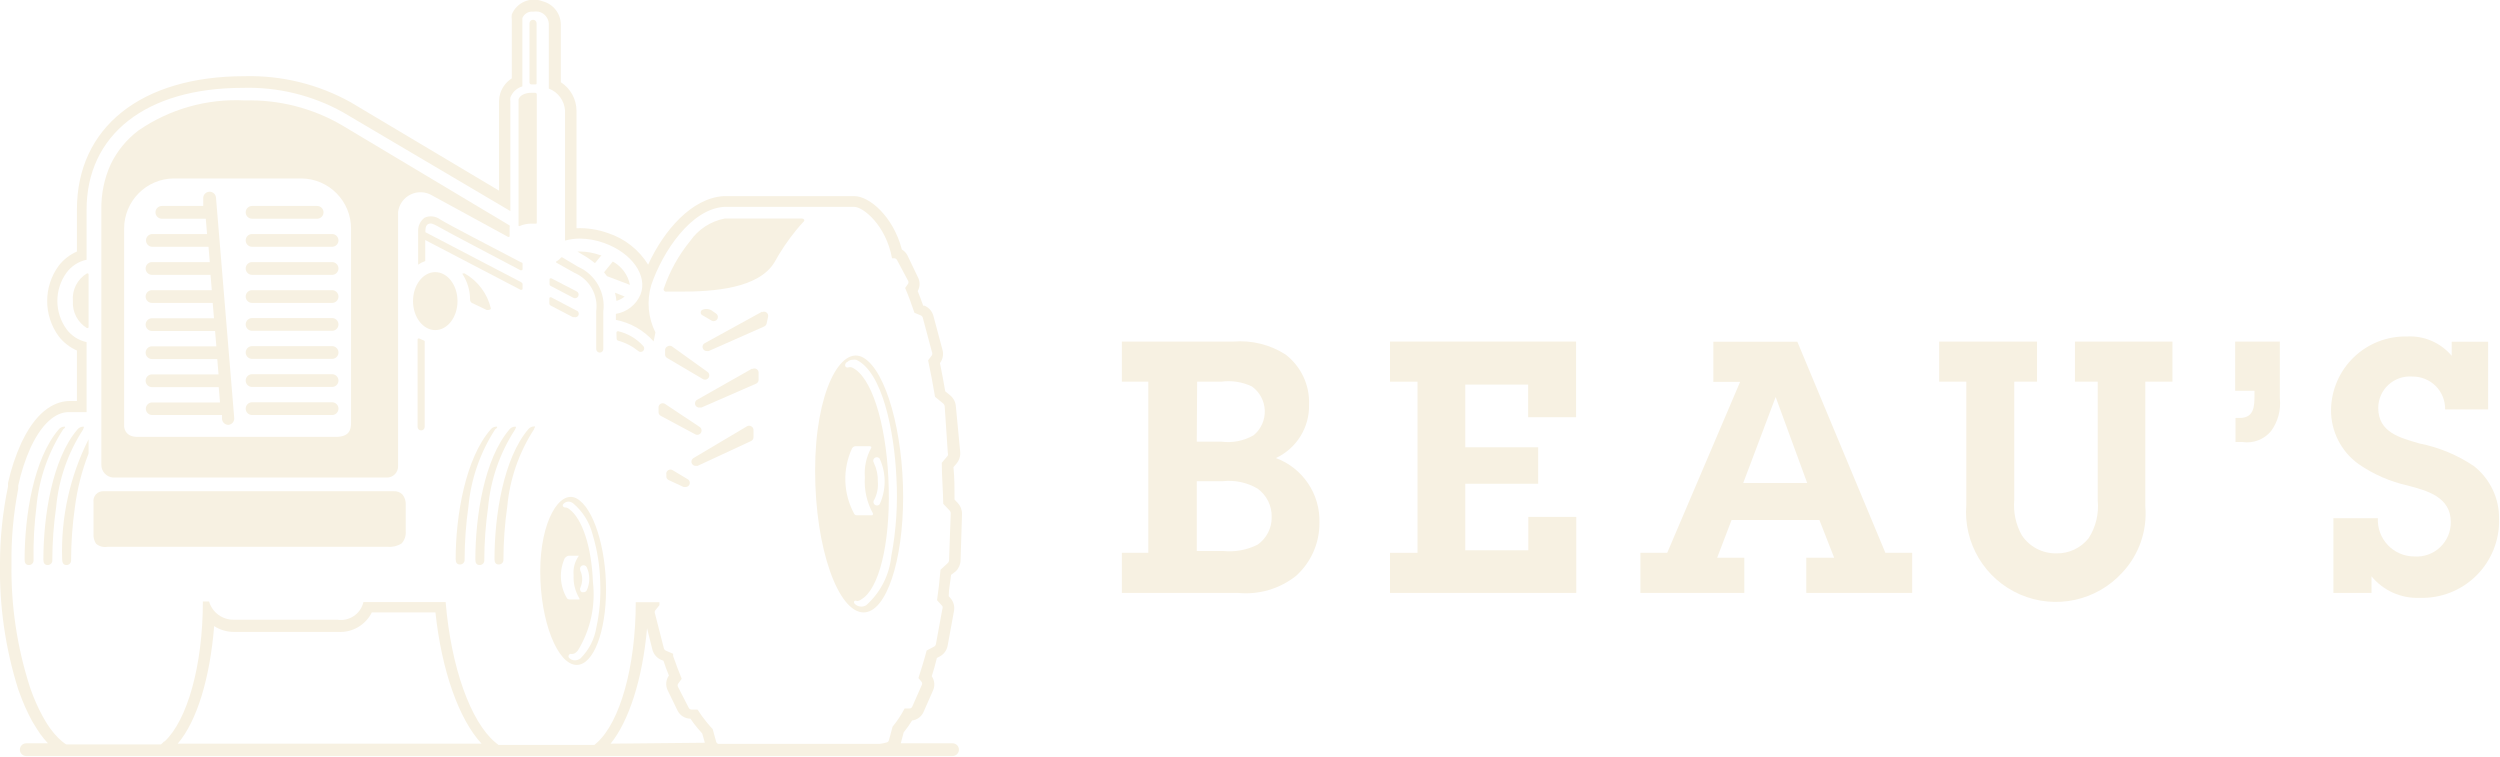
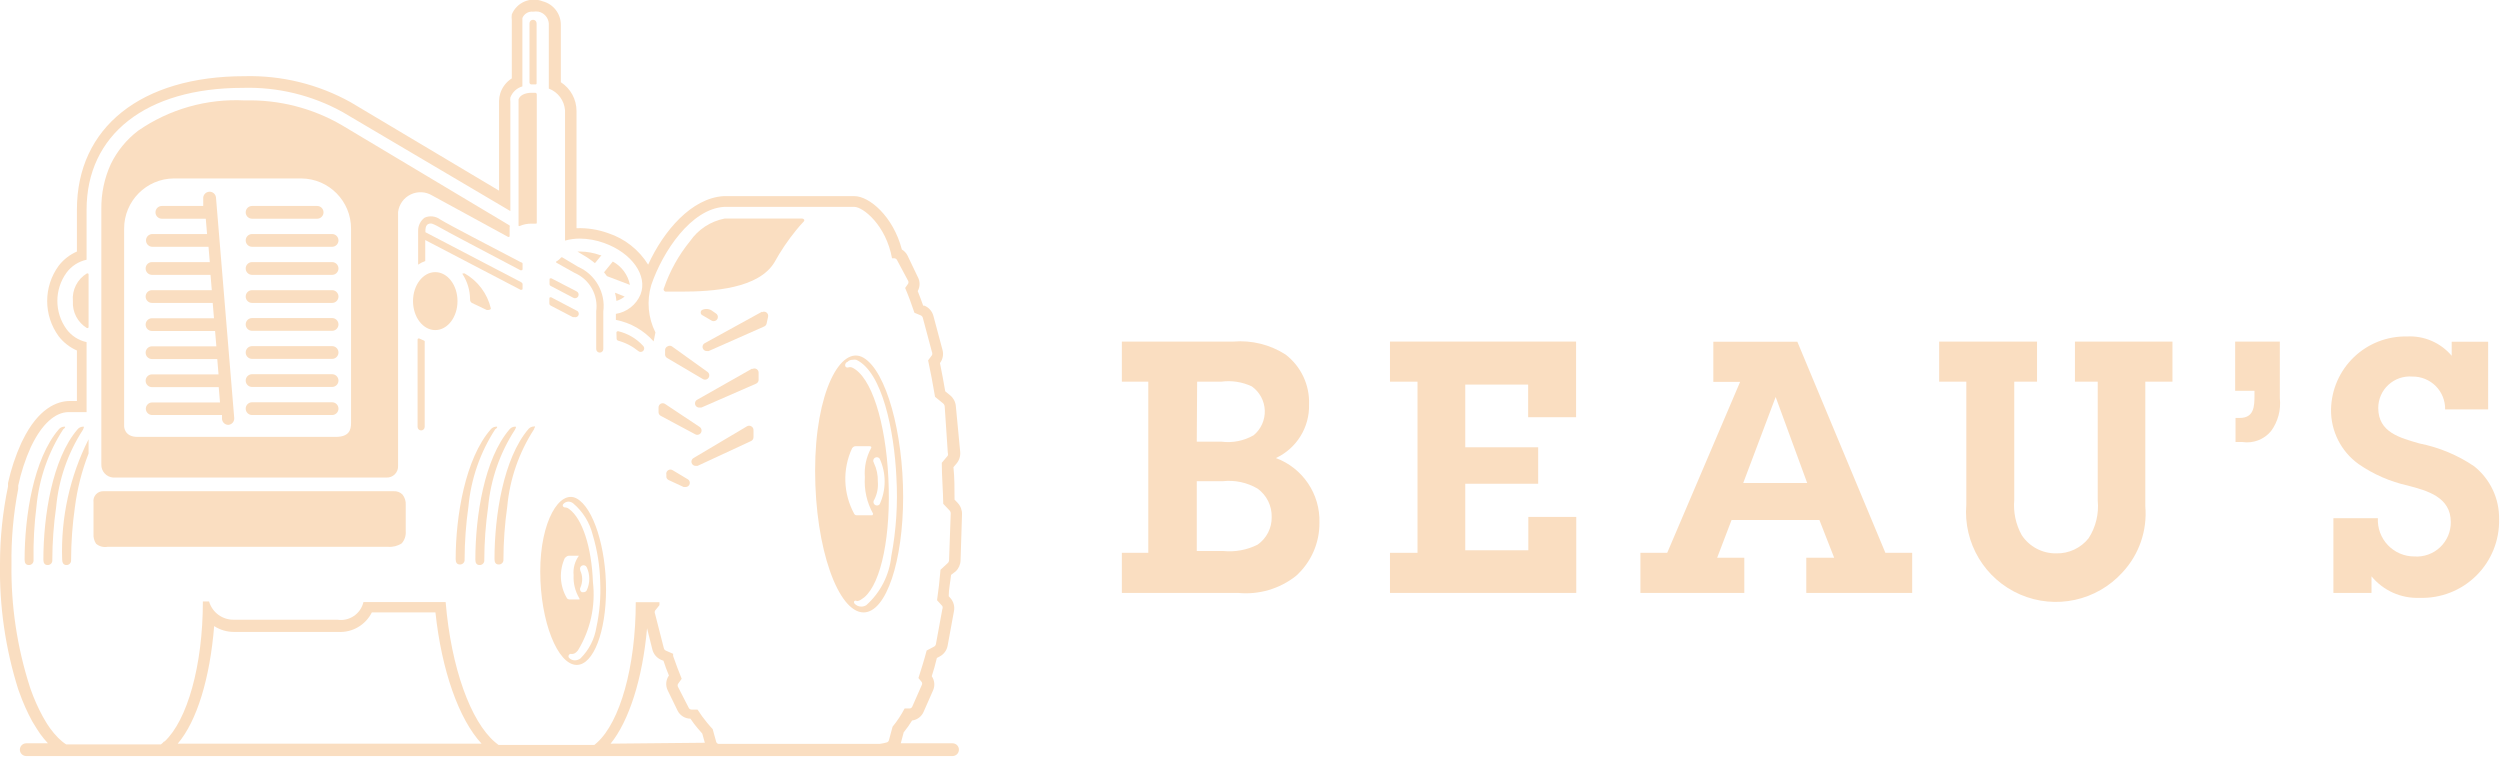
<svg xmlns="http://www.w3.org/2000/svg" viewBox="0 0 137.16 41.5">
  <defs>
-     <style>.a{fill:#f7f1e2;}</style>
+     <style>.a{fill:#FADEC1;}</style>
  </defs>
  <path class="a" d="M61.55,30.33H63V20.94H61.55v-2.2h6.12a4.6,4.6,0,0,1,2.86.71,3.3,3.3,0,0,1,1.29,2.74A3.15,3.15,0,0,1,70,25.13a3.67,3.67,0,0,1,2.39,3.55,3.88,3.88,0,0,1-1.29,2.92,4.43,4.43,0,0,1-3.17.93H61.55Zm4.11-.1h1.45A3.43,3.43,0,0,0,69,29.88a1.81,1.81,0,0,0,.77-1.51A1.87,1.87,0,0,0,69,26.81a3.1,3.1,0,0,0-1.91-.41H65.66Zm0-6H67a2.82,2.82,0,0,0,1.78-.35,1.69,1.69,0,0,0-.1-2.68A3,3,0,0,0,67,20.94H65.68Z" />
  <path class="a" d="M76.26,30.33h1.51V20.94H76.26v-2.2H86.47v4.15H83.84V21.1H80.39v3.44h4v2h-4v3.65h3.46V28.36h2.63v4.17H76.26Z" />
  <path class="a" d="M99.1,30.6h1.53l-.81-2.07H95l-.79,2.07h1.49v1.93H90v-2.2h1.47l4-9.38H94v-2.2h4.61l4.83,11.58h1.47v2.2H99.1Zm-1.68-8.82h0L95.64,26.5h3.51Z" />
  <path class="a" d="M119.19,18.74v2.2h-1.49v6.83a4.73,4.73,0,0,1-1.25,3.63,4.93,4.93,0,0,1-8.57-3.71V20.94h-1.49v-2.2h5.37v2.2h-1.25v6.49a3.37,3.37,0,0,0,.41,1.93,2.23,2.23,0,0,0,1.89,1,2.2,2.2,0,0,0,1.78-.83,3.24,3.24,0,0,0,.5-2.07V20.94h-1.25v-2.2Z" />
  <path class="a" d="M125.08,21.85a2.57,2.57,0,0,1-.48,1.8,1.71,1.71,0,0,1-1.58.6h-.37V22.93l.23,0c.79,0,.81-.64.81-1.24v-.25h-1.06V18.74h2.45Z" />
  <path class="a" d="M130.46,28.43a2,2,0,0,0,2,2.1,1.87,1.87,0,0,0,2-1.89c0-1.37-1.29-1.72-2.36-2a7.69,7.69,0,0,1-2.7-1.18,3.63,3.63,0,0,1-1.51-3,4.08,4.08,0,0,1,4.17-4,3,3,0,0,1,2.45,1.06v-.77h2v3.71h-2.36a1.77,1.77,0,0,0-1.8-1.8,1.73,1.73,0,0,0-1.87,1.72c0,1.35,1.2,1.64,2.26,1.95a8.19,8.19,0,0,1,3,1.25,3.63,3.63,0,0,1,1.37,2.9,4.22,4.22,0,0,1-4.36,4.32,3.25,3.25,0,0,1-2.64-1.18v.91h-2.09V28.43Z" />
  <path class="a" d="M30.22,16.77l1.21.63.09,0a.19.19,0,0,0,.09-.37l-1.37-.72c-.08,0-.1,0-.1.08v.25C30.14,16.73,30.19,16.75,30.22,16.77Z" />
  <path class="a" d="M30.2,15.68l1.26.66a.19.19,0,1,0,.18-.35l-1.39-.72c-.08,0-.1,0-.1.07v.25A.1.1,0,0,0,30.2,15.68Z" />
  <path class="a" d="M33.83,18.59a.12.12,0,0,0,.08.1,3,3,0,0,1,1.11.57.19.19,0,0,0,.26-.29,2.69,2.69,0,0,0-1.37-.8s-.09,0-.09.08Z" />
  <path class="a" d="M31.64,36.48c.93,0,1.61-1.85,1.61-4.13s-.68-4.49-1.61-5-2,1.24-2,4S30.6,36.48,31.64,36.48Zm-.75-8.81a.39.39,0,0,1,.3-.15.44.44,0,0,1,.25.09,3.29,3.29,0,0,1,1.08,1.74,9.85,9.85,0,0,1,.41,2.57,9.7,9.7,0,0,1-.21,2.5,3.08,3.08,0,0,1-.87,1.7.53.53,0,0,1-.31.11.44.44,0,0,1-.33-.15.13.13,0,0,1,0-.14.12.12,0,0,1,.15-.06c.08,0,.19,0,.35-.2a5.89,5.89,0,0,0,.82-3.75c-.07-1.91-.58-3.47-1.3-4a.38.38,0,0,0-.19-.09.16.16,0,0,1-.16-.07A.12.12,0,0,1,30.89,27.67Zm.95,3.62a.19.19,0,1,1,.35-.17,1.5,1.5,0,0,1,0,1.27.19.19,0,0,1-.17.1l-.1,0a.19.19,0,0,1-.07-.27A1.12,1.12,0,0,0,31.83,31.29Zm-.81-.7a.23.23,0,0,1,.21-.1h.52s.06,0,0,0h0a1.57,1.57,0,0,0-.29,1.07,2.24,2.24,0,0,0,.3,1.24s.07.09,0,.09h-.53a.19.19,0,0,1-.13-.06A2.38,2.38,0,0,1,31,30.59Z" />
  <path class="a" d="M30.52,14.41l1,.56a2,2,0,0,1,1.19,2.11v2.07a.19.19,0,0,0,.39,0V17.09a2.35,2.35,0,0,0-1.38-2.45l-.87-.52a0,0,0,0,0-.06,0h0a1,1,0,0,1-.29.24h0A0,0,0,0,0,30.52,14.41Z" />
  <path class="a" d="M23.25,18.68h0L23,18.57h0c-.07,0-.09,0-.09.09v4.76a.19.19,0,1,0,.39,0V18.79S23.33,18.71,23.25,18.68Z" />
  <path class="a" d="M3.64,31a.25.25,0,0,0,.26-.28,20.93,20.93,0,0,1,.21-2.9,12.41,12.41,0,0,1,.75-2.94V24.1a13.58,13.58,0,0,0-1.45,6.58C3.41,30.87,3.48,31,3.64,31Z" />
  <path class="a" d="M3.57,23.41s0,0-.07,0a.4.4,0,0,0-.28.15c-1.38,1.61-1.87,4.75-1.87,7.15,0,.19.08.29.23.29a.25.25,0,0,0,.26-.28A21,21,0,0,1,2,27.79a9.37,9.37,0,0,1,1.47-4.24C3.56,23.49,3.58,23.44,3.57,23.41Z" />
  <path class="a" d="M4.77,15A1.6,1.6,0,0,0,4,16.52,1.61,1.61,0,0,0,4.77,18c.05,0,.09,0,.09-.06V15.08C4.86,15,4.84,15,4.77,15Z" />
  <path class="a" d="M4.6,23.41s0,0-.07,0a.4.4,0,0,0-.28.15c-1.38,1.61-1.87,4.75-1.87,7.15,0,.19.08.29.23.29a.25.25,0,0,0,.26-.28,21,21,0,0,1,.21-2.9,9.37,9.37,0,0,1,1.47-4.24C4.59,23.49,4.61,23.44,4.6,23.41Z" />
  <path class="a" d="M36.56,16h.79c1.79,0,4.27-.17,5.14-1.61a11.79,11.79,0,0,1,1.18-1.75q.21-.26.42-.48h0c.09-.09,0-.17-.09-.17H39.76a3,3,0,0,0-1.9,1.24,8.36,8.36,0,0,0-1.43,2.57v0A.13.13,0,0,0,36.56,16Z" />
  <path class="a" d="M37.76,26.31l-.85-.51a.23.23,0,0,0-.35.25l0,.13a.23.23,0,0,0,.13.16l.82.38.1,0a.23.23,0,0,0,.12-.43Z" />
  <path class="a" d="M41.22,23.39a.23.23,0,0,0-.24,0l-2.93,1.74a.23.23,0,0,0,.12.43l.1,0,2.93-1.36a.23.23,0,0,0,.14-.21v-.38A.23.23,0,0,0,41.22,23.39Z" />
  <path class="a" d="M36.26,22.82l1.87,1a.23.23,0,0,0,.25-.4L36.5,22.17a.23.23,0,0,0-.37.19v.25A.23.23,0,0,0,36.26,22.82Z" />
  <path class="a" d="M41.27,20.22l-3,1.7a.23.23,0,0,0,.12.44l.09,0,3-1.31a.23.23,0,0,0,.14-.19l0-.39a.23.23,0,0,0-.35-.22Z" />
  <ellipse class="a" cx="23.88" cy="16.52" rx="1.22" ry="1.59" />
  <path class="a" d="M47.38,33.6c1.25,0,2.17-2.84,2.17-6.34s-.92-6.89-2.17-7.63-2.66,1.89-2.66,6.19S46,33.6,47.38,33.6Zm-.86-13.77a.39.39,0,0,1,.26-.09.49.49,0,0,1,.2,0c1.43.67,2.08,3.89,2.2,6.45a17.76,17.76,0,0,1-.28,4.33,4.17,4.17,0,0,1-1.37,2.68.5.5,0,0,1-.28.08.49.49,0,0,1-.38-.18.12.12,0,0,1,0-.12s.07-.06.14,0h0a.47.47,0,0,0,.24-.09l.17-.12c.94-.8,1.47-3.43,1.32-6.53s-.94-5.6-2-6.08a.34.34,0,0,0-.21,0,.13.13,0,0,1-.16-.08A.21.21,0,0,1,46.52,19.84Zm1.43,5.57a.19.19,0,1,1,.31-.24,3,3,0,0,1,0,2.51.19.19,0,0,1-.29-.26,1.84,1.84,0,0,0,.19-1A2.17,2.17,0,0,0,47.95,25.41Zm-1.19-.82a.23.23,0,0,1,.2-.1h.74c.12,0,.12.07.09.11h0a2.87,2.87,0,0,0-.34,1.59,3.6,3.6,0,0,0,.45,2h0s0,.09-.06.09H47a.15.15,0,0,1-.13-.07h0A4,4,0,0,1,46.75,24.59Z" />
  <path class="a" d="M39.15,17.62h0a.23.23,0,0,0,.12-.43l-.16-.11a.55.55,0,0,0-.6-.07.17.17,0,0,0,0,.27l.55.32A.23.23,0,0,0,39.15,17.62Z" />
  <path class="a" d="M41.81,17.1l-3.13,1.72a.23.23,0,0,0,.11.44l.09,0,3.05-1.35a.23.23,0,0,0,.13-.16l.08-.37a.23.23,0,0,0-.34-.25Z" />
  <path class="a" d="M36.63,19a.23.23,0,0,0-.14.18l0,.22a.23.23,0,0,0,.11.24l1.95,1.15a.23.23,0,0,0,.26-.39L36.86,19A.23.23,0,0,0,36.63,19Z" />
  <path class="a" d="M13.83,18.15h4.39a.35.35,0,0,0,0-.7H13.83a.35.35,0,0,0,0,.7Z" />
  <path class="a" d="M13.83,13.54h4.39a.35.35,0,1,0,0-.7H13.83a.35.35,0,1,0,0,.7Z" />
  <path class="a" d="M6.2,26.2h15a.61.61,0,0,0,.64-.64V11.63a1.24,1.24,0,0,1,1.88-.9L27.88,13c.06,0,.08,0,.08-.06v-.48a.1.1,0,0,0,0-.09l0,0L18.76,6.87h0a10.05,10.05,0,0,0-5.33-1.36A9.42,9.42,0,0,0,7.58,7.17,5.13,5.13,0,0,0,6.08,9a5.77,5.77,0,0,0-.52,2.48v14A.7.7,0,0,0,6.2,26.2Zm.61-13.65A2.75,2.75,0,0,1,9.54,9.79h7a2.75,2.75,0,0,1,2.72,2.76V23.2c0,.39-.1.77-.85.77H7.54c-.73,0-.73-.58-.73-.58C6.81,22.92,6.81,12.55,6.81,12.55Z" />
  <path class="a" d="M13.83,22.77h4.39a.35.35,0,0,0,0-.7H13.83a.35.35,0,0,0,0,.7Z" />
  <path class="a" d="M13.83,12H17.4a.35.35,0,0,0,0-.7H13.83a.35.35,0,0,0,0,.7Z" />
  <path class="a" d="M21.29,30a1.19,1.19,0,0,0,.75-.19.89.89,0,0,0,.22-.66V27.71a.83.83,0,0,0-.18-.58.63.63,0,0,0-.48-.18H5.68a.53.53,0,0,0-.55.6V29.3a.86.86,0,0,0,.14.53A.76.76,0,0,0,5.9,30Z" />
  <path class="a" d="M13.83,21.23h4.39a.35.35,0,1,0,0-.7H13.83a.35.35,0,1,0,0,.7Z" />
  <path class="a" d="M8,22.42a.35.35,0,0,0,.35.35h3.83l0,.22a.35.35,0,0,0,.35.32h0a.35.35,0,0,0,.32-.38l-1-12.09a.35.35,0,0,0-.7.06l0,.4H8.88a.35.35,0,0,0,0,.7h2.41l.07.84h-3a.35.35,0,1,0,0,.7h3.08l.07.84H8.34a.35.35,0,1,0,0,.7h3.21l.07.84H8.34a.35.35,0,1,0,0,.7h3.33l.07.84H8.34a.35.35,0,0,0,0,.7h3.46l.07.84H8.34a.35.35,0,0,0,0,.7h3.58l.07.84H8.34a.35.35,0,1,0,0,.7H12l.07.84H8.34A.35.35,0,0,0,8,22.42Z" />
  <path class="a" d="M13.83,19.69h4.39a.35.35,0,0,0,0-.7H13.83a.35.35,0,0,0,0,.7Z" />
  <path class="a" d="M13.83,16.62h4.39a.35.35,0,1,0,0-.7H13.83a.35.35,0,1,0,0,.7Z" />
  <path class="a" d="M13.83,15.08h4.39a.35.35,0,1,0,0-.7H13.83a.35.35,0,0,0,0,.7Z" />
  <path class="a" d="M28.3,23.41s0,0-.07,0a.4.4,0,0,0-.28.15c-1.38,1.61-1.87,4.75-1.87,7.15,0,.19.08.29.23.29a.25.25,0,0,0,.26-.28,21,21,0,0,1,.21-2.9,9.37,9.37,0,0,1,1.47-4.24C28.3,23.49,28.32,23.44,28.3,23.41Z" />
  <path class="a" d="M29,23.53c-1.38,1.61-1.87,4.75-1.87,7.15,0,.19.08.29.23.29a.25.25,0,0,0,.26-.28,21,21,0,0,1,.21-2.9,9.37,9.37,0,0,1,1.47-4.24c0-.06.07-.12.05-.15s0,0-.07,0A.4.4,0,0,0,29,23.53Z" />
  <path class="a" d="M29.14,4.63h.22c.07,0,.08,0,.08-.09V1.28a.19.19,0,0,0-.39,0V4.54S29.07,4.63,29.14,4.63Z" />
  <path class="a" d="M25.79,16.42h0a.21.21,0,0,0,.1.2l.82.39c.07,0,.22,0,.22-.09A3,3,0,0,0,25.49,15c-.09,0-.16,0-.1.06l0,0h0A2.58,2.58,0,0,1,25.79,16.42Z" />
  <path class="a" d="M23.3,11.94a.88.88,0,0,0-.36.72v1.86a1.77,1.77,0,0,1,.39-.2V13.17l5.23,2.73h0c.08,0,.11,0,.11-.07v-.24c0-.07-.07-.1-.1-.12l-5.23-2.73v-.07c0-.08,0-.31.16-.38s.26,0,.47.1c.59.34,2.75,1.47,4.59,2.44.08,0,.11,0,.11-.08V14.5c0-.07,0-.09-.09-.11-1.81-.95-3.85-2-4.43-2.35A.85.85,0,0,0,23.3,11.94Z" />
  <path class="a" d="M27.27,23.41s0,0-.07,0a.4.4,0,0,0-.28.15C25.54,25.14,25,28.28,25,30.68c0,.19.08.29.23.29a.25.25,0,0,0,.26-.28,21,21,0,0,1,.21-2.9,9.37,9.37,0,0,1,1.47-4.24C27.27,23.49,27.29,23.44,27.27,23.41Z" />
  <path class="a" d="M28.51,12.4a1.58,1.58,0,0,1,.66-.13h.2c.08,0,.08,0,.08-.08v-7a.09.09,0,0,0-.08-.1h-.2c-.37,0-.65.14-.72.36a.35.35,0,0,0,0,.1v6.77C28.43,12.44,28.51,12.4,28.51,12.4Z" />
  <path class="a" d="M34.56,15.63a1.85,1.85,0,0,0-.94-1.28l-.48.59.16.21Z" />
  <path class="a" d="M32.64,14.44,33,14l-.07,0a3.3,3.3,0,0,0-1.1-.2h-.15l.26.16A4.63,4.63,0,0,1,32.64,14.44Z" />
  <path class="a" d="M33.82,16.51a1.31,1.31,0,0,0,.45-.24l-.53-.21A2.56,2.56,0,0,1,33.82,16.51Z" />
  <path class="a" d="M48.88,41.31h0Z" />
  <path class="a" d="M52.43,31.35a.86.86,0,0,0,.27-.6l.08-2.53a.87.87,0,0,0-.23-.62l-.18-.19c0-.6,0-1.19-.06-1.78l.17-.2a.87.87,0,0,0,.2-.64l-.24-2.52a.86.86,0,0,0-.31-.58l-.27-.22c-.09-.52-.18-1-.29-1.55l0,0a.83.83,0,0,0,.14-.72l-.5-1.87a.84.84,0,0,0-.49-.56l-.07,0c-.1-.28-.2-.55-.3-.8a.8.8,0,0,0,0-.78L49.78,14a.79.79,0,0,0-.3-.31c-.48-1.83-1.79-2.93-2.61-2.93H39.7c-1.75.11-3.28,1.88-4.14,3.76a4.08,4.08,0,0,0-2.2-1.73,4.63,4.63,0,0,0-1.73-.27V6.09a1.88,1.88,0,0,0-.86-1.58V1.36a1.33,1.33,0,0,0-1-1.29,1.31,1.31,0,0,0-1.69.72,1.16,1.16,0,0,0,0,.32V4.3a1.52,1.52,0,0,0-.63.81,1.49,1.49,0,0,0-.07.43v4.92L19.24,5.61a11.38,11.38,0,0,0-5.82-1.43c-5.68,0-9.2,2.81-9.2,7.32v2.3a2.55,2.55,0,0,0-1,.78,3.28,3.28,0,0,0,0,3.87,2.57,2.57,0,0,0,1,.78V22H3.84c-.71,0-1.74.4-2.6,2.16l-.07.14A11.11,11.11,0,0,0,.44,26.5l0,.19A20.76,20.76,0,0,0,0,30.93a21.73,21.73,0,0,0,1,6.89l.07.19a11,11,0,0,0,.69,1.55l.09.15.18.29.18.27a5.22,5.22,0,0,0,.42.51H1.44a.35.35,0,1,0,0,.7H52.26a.35.35,0,1,0,0-.7H49.42l0,0,.16-.6a6.2,6.2,0,0,0,.46-.65.8.8,0,0,0,.63-.47l.52-1.18a.8.8,0,0,0-.07-.78c.1-.31.19-.62.28-1l.15-.08a.84.84,0,0,0,.44-.59l.35-1.91a.83.83,0,0,0-.2-.71l-.09-.1c0-.38.09-.78.13-1.17ZM9.75,40.8c1.06-1.24,1.77-3.6,2-6.45a2,2,0,0,0,1.12.32h5.68A1.94,1.94,0,0,0,20.4,33.6h3.49c.34,3.18,1.28,5.85,2.53,7.2Zm23.75,0c1-1.23,1.75-3.53,2-6.33l.29,1.16a.84.84,0,0,0,.48.57l.13.05c.09.28.19.55.3.81a.8.8,0,0,0-.06.83L37.18,39a.8.8,0,0,0,.7.43c.13.19.26.37.4.53l.2.23.05.06.14.5Zm15.38.52h0Zm3.19-10.59a.23.23,0,0,1-.07.16l-.4.37q-.07.86-.19,1.67l.29.32a.21.21,0,0,1,0,.17l-.35,1.91a.2.2,0,0,1-.11.15l-.4.21c-.14.54-.29,1-.45,1.51l.18.22a.17.17,0,0,1,0,.17l-.52,1.18a.17.17,0,0,1-.14.1h-.28a5.76,5.76,0,0,1-.66,1l-.2.74a.17.17,0,0,1-.11.12,2.84,2.84,0,0,1-.38.08H39.55l-.15,0a.17.17,0,0,1-.11-.12L39.1,40l0,0-.12-.13-.18-.21a6.92,6.92,0,0,1-.53-.73l0,0h-.33a.17.17,0,0,1-.15-.09l-.59-1.15a.17.17,0,0,1,0-.17l.2-.28q-.24-.59-.47-1.25l0-.12-.39-.17a.2.2,0,0,1-.12-.14l-.48-1.88a.2.2,0,0,1,0-.18l.24-.3v-.07l0-.09H34.88c0,3.55-.87,6.57-2.12,7.7l-.15.13H27.35l-.2-.16h0c-1.32-1.13-2.4-4.06-2.7-7.68H19.94A1.27,1.27,0,0,1,18.51,34H12.84A1.39,1.39,0,0,1,11.47,33h-.34c0,3.53-.86,6.52-2.1,7.68H9a1.2,1.2,0,0,1-.17.16H3.63a2,2,0,0,1-.22-.16h0l-.22-.2a4.51,4.51,0,0,1-.44-.52l-.17-.25-.16-.27-.08-.14a10.26,10.26,0,0,1-.65-1.46l-.06-.18a21,21,0,0,1-1-6.69A20.2,20.2,0,0,1,1,26.82l0-.18a10.49,10.49,0,0,1,.69-2.11l.06-.12c.56-1.14,1.27-1.79,2-1.8h1V18.77a1.85,1.85,0,0,1-1.1-.71,2.64,2.64,0,0,1,0-3.1,1.85,1.85,0,0,1,1.1-.71V11.51h0c0-4.11,3.24-6.69,8.57-6.69a10.67,10.67,0,0,1,5.48,1.33L28,11.58v-6h0a.82.82,0,0,1,0-.23,1,1,0,0,1,.66-.61V1.11h0a.45.45,0,0,1,0-.12.57.57,0,0,1,.59-.35,1,1,0,0,1,.3,0,.72.72,0,0,1,.56.65V4.86A1.38,1.38,0,0,1,31,6.06V13.2a3,3,0,0,1,.81-.11,4,4,0,0,1,1.33.24c1.52.54,2.41,1.79,2,2.83a1.77,1.77,0,0,1-1.35,1.06v.33a3.71,3.71,0,0,1,2.07,1.18l.1-.49v0a3.55,3.55,0,0,1-.23-2.6c.63-1.85,2.19-4.18,4-4.29h7.14c.48,0,1.74,1,2.07,2.82h.12a.17.17,0,0,1,.15.09l.61,1.14a.17.17,0,0,1,0,.17l-.16.23c.18.42.35.88.51,1.36l.34.14a.2.2,0,0,1,.12.14l.5,1.87a.21.21,0,0,1,0,.18l-.21.28c.14.65.27,1.34.38,2l.45.37a.23.23,0,0,1,.08.16L52,24.84A.23.23,0,0,1,52,25l-.33.39c0,.74.07,1.49.08,2.25l.35.37a.23.23,0,0,1,.06.17Z" />
</svg>
